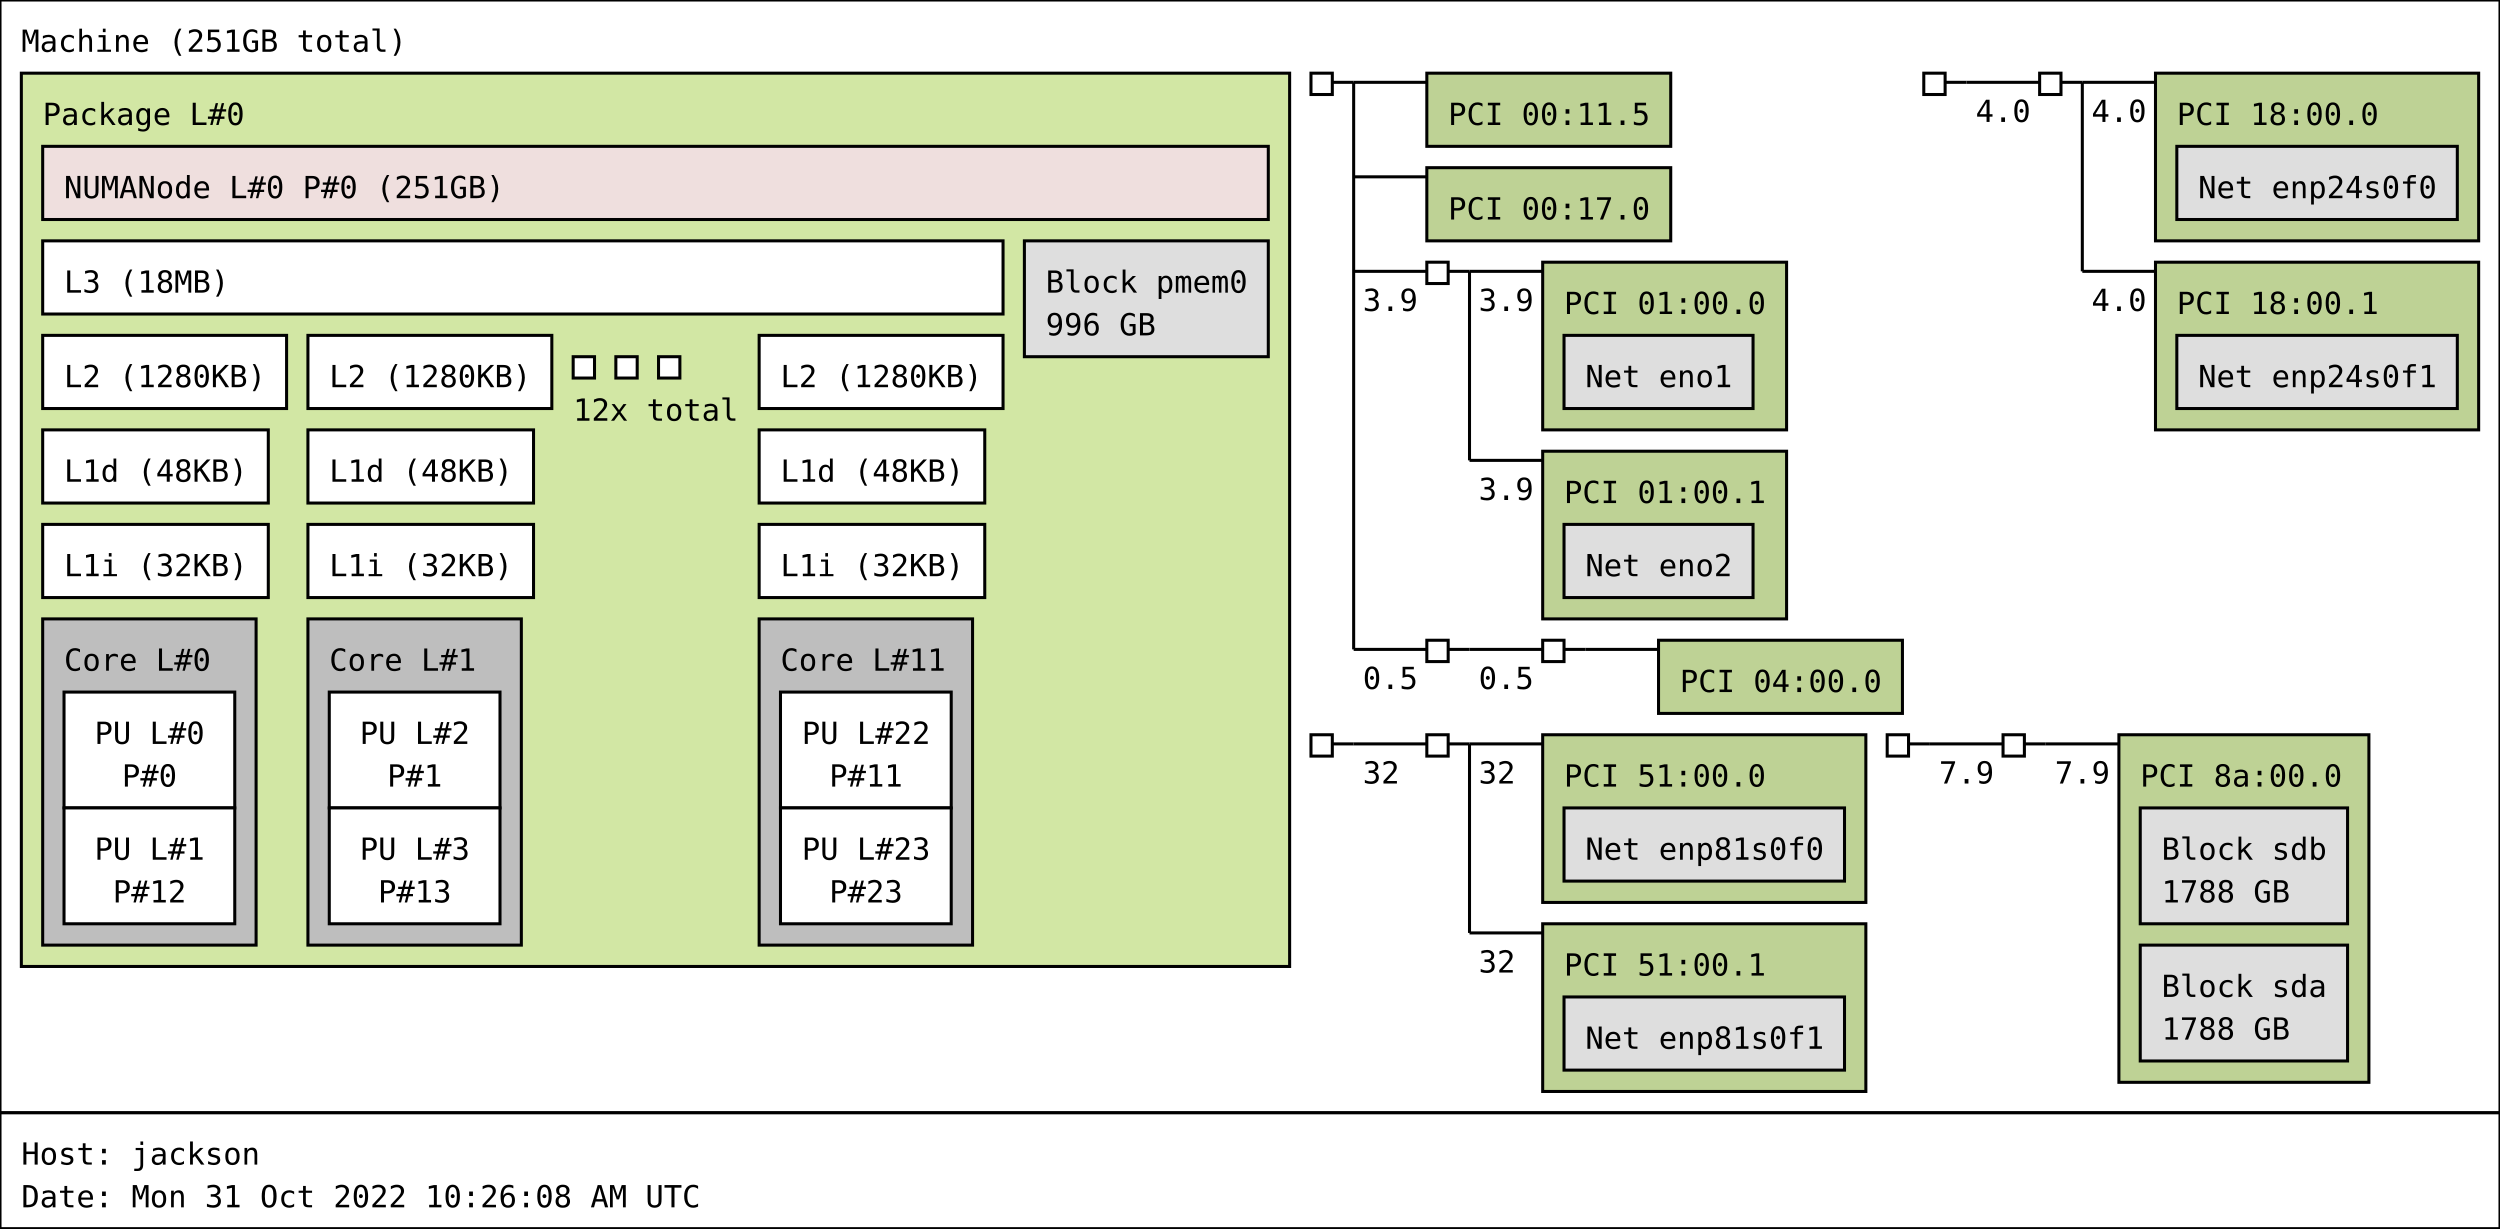
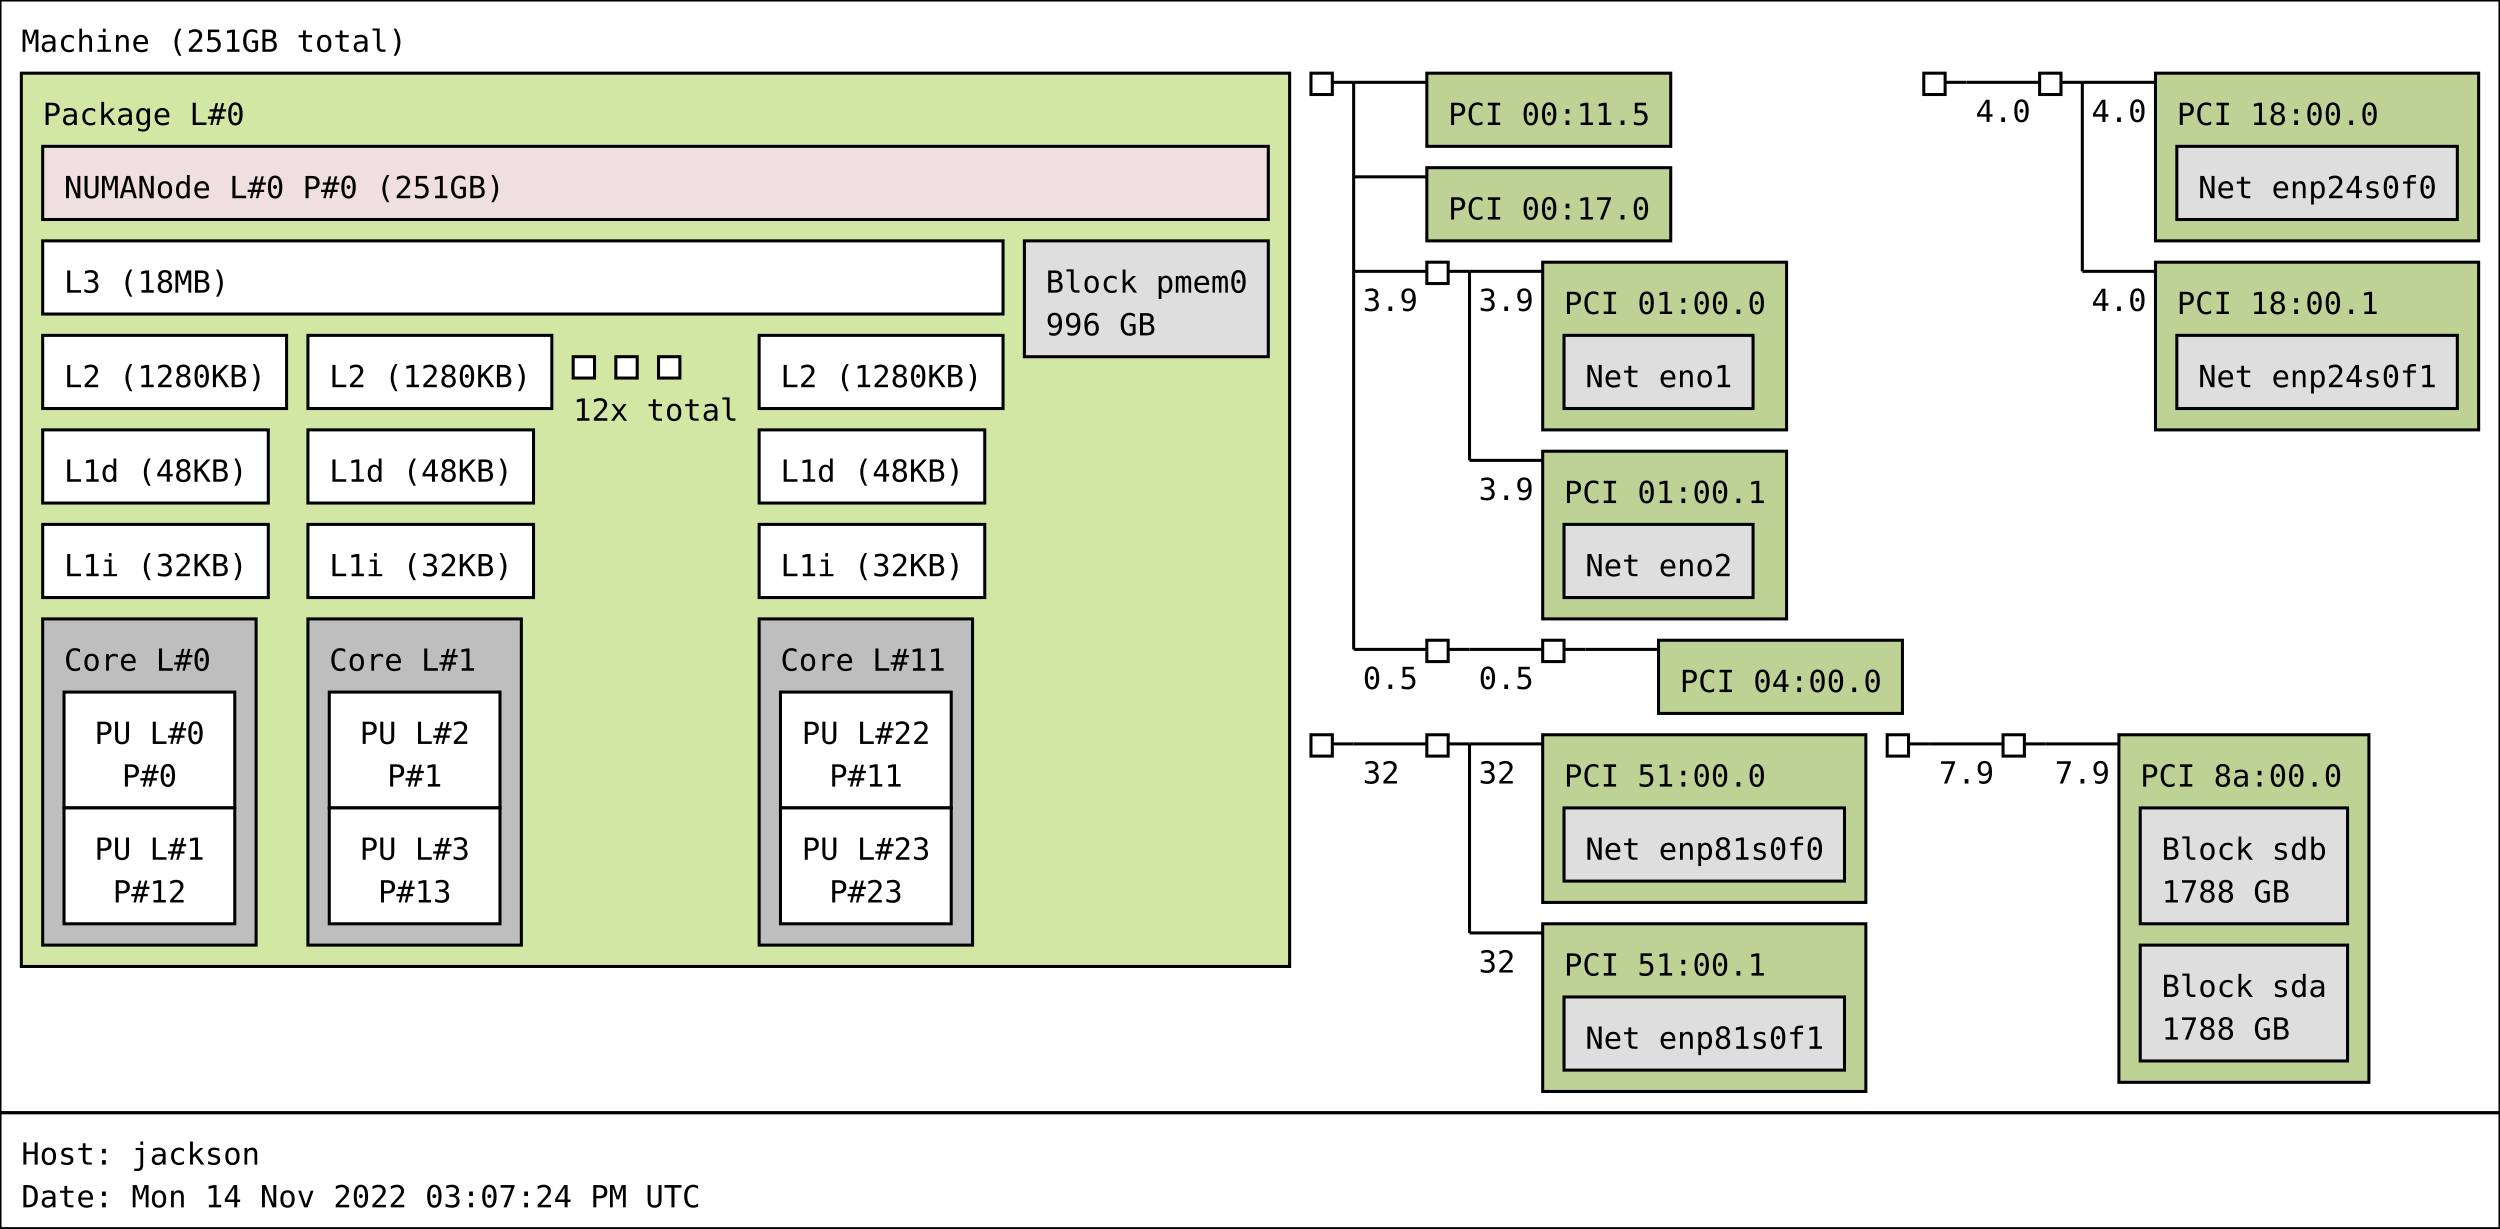
<svg xmlns="http://www.w3.org/2000/svg" width="820px" height="403px" viewBox="0 0 820px 403px" version="1.1">
  <rect id="Machine_0_rect" class="Machine" x="0" y="0" width="820" height="365" fill="rgb(255,255,255)" stroke="rgb(0,0,0)" stroke-width="1" />
  <text id="Machine_0_text" class="Machine" font-family="Monospace" x="7" y="17" fill="rgb(0,0,0)" font-size="10px">Machine (251GB total)</text>
  <rect id="Package_0_rect" class="Package" x="7" y="24" width="416" height="293" fill="rgb(210,231,164)" stroke="rgb(0,0,0)" stroke-width="1" />
  <text id="Package_0_text" class="Package" font-family="Monospace" x="14" y="41" fill="rgb(0,0,0)" font-size="10px">Package L#0</text>
  <rect id="L3_0_rect" class="L3" x="14" y="79" width="315" height="24" fill="rgb(255,255,255)" stroke="rgb(0,0,0)" stroke-width="1" />
  <text id="L3_0_text" class="L3" font-family="Monospace" x="21" y="96" fill="rgb(0,0,0)" font-size="10px">L3 (18MB)</text>
  <rect id="L2_0_rect" class="L2" x="14" y="110" width="80" height="24" fill="rgb(255,255,255)" stroke="rgb(0,0,0)" stroke-width="1" />
  <text id="L2_0_text" class="L2" font-family="Monospace" x="21" y="127" fill="rgb(0,0,0)" font-size="10px">L2 (1280KB)</text>
  <rect id="L1d_0_rect" class="L1d" x="14" y="141" width="74" height="24" fill="rgb(255,255,255)" stroke="rgb(0,0,0)" stroke-width="1" />
  <text id="L1d_0_text" class="L1d" font-family="Monospace" x="21" y="158" fill="rgb(0,0,0)" font-size="10px">L1d (48KB)</text>
  <rect id="L1i_0_rect" class="L1i" x="14" y="172" width="74" height="24" fill="rgb(255,255,255)" stroke="rgb(0,0,0)" stroke-width="1" />
  <text id="L1i_0_text" class="L1i" font-family="Monospace" x="21" y="189" fill="rgb(0,0,0)" font-size="10px">L1i (32KB)</text>
  <rect id="Core_0_rect" class="Core" x="14" y="203" width="70" height="107" fill="rgb(190,190,190)" stroke="rgb(0,0,0)" stroke-width="1" />
  <text id="Core_0_text" class="Core" font-family="Monospace" x="21" y="220" fill="rgb(0,0,0)" font-size="10px">Core L#0</text>
  <rect id="PU_0_rect" class="PU" x="21" y="227" width="56" height="38" fill="rgb(255,255,255)" stroke="rgb(0,0,0)" stroke-width="1" />
  <text id="PU_0_text" class="PU" font-family="Monospace" x="31" y="244" fill="rgb(0,0,0)" font-size="10px">PU L#0</text>
  <text id="PU_0_text_1" class="PU" font-family="Monospace" x="40" y="258" fill="rgb(0,0,0)" font-size="10px">P#0</text>
  <rect id="PU_1_rect" class="PU" x="21" y="265" width="56" height="38" fill="rgb(255,255,255)" stroke="rgb(0,0,0)" stroke-width="1" />
  <text id="PU_1_text" class="PU" font-family="Monospace" x="31" y="282" fill="rgb(0,0,0)" font-size="10px">PU L#1</text>
  <text id="PU_1_text_1" class="PU" font-family="Monospace" x="37" y="296" fill="rgb(0,0,0)" font-size="10px">P#12</text>
  <rect id="L2_1_rect" class="L2" x="101" y="110" width="80" height="24" fill="rgb(255,255,255)" stroke="rgb(0,0,0)" stroke-width="1" />
  <text id="L2_1_text" class="L2" font-family="Monospace" x="108" y="127" fill="rgb(0,0,0)" font-size="10px">L2 (1280KB)</text>
  <rect id="L1d_1_rect" class="L1d" x="101" y="141" width="74" height="24" fill="rgb(255,255,255)" stroke="rgb(0,0,0)" stroke-width="1" />
  <text id="L1d_1_text" class="L1d" font-family="Monospace" x="108" y="158" fill="rgb(0,0,0)" font-size="10px">L1d (48KB)</text>
  <rect id="L1i_1_rect" class="L1i" x="101" y="172" width="74" height="24" fill="rgb(255,255,255)" stroke="rgb(0,0,0)" stroke-width="1" />
  <text id="L1i_1_text" class="L1i" font-family="Monospace" x="108" y="189" fill="rgb(0,0,0)" font-size="10px">L1i (32KB)</text>
  <rect id="Core_1_rect" class="Core" x="101" y="203" width="70" height="107" fill="rgb(190,190,190)" stroke="rgb(0,0,0)" stroke-width="1" />
  <text id="Core_1_text" class="Core" font-family="Monospace" x="108" y="220" fill="rgb(0,0,0)" font-size="10px">Core L#1</text>
  <rect id="PU_2_rect" class="PU" x="108" y="227" width="56" height="38" fill="rgb(255,255,255)" stroke="rgb(0,0,0)" stroke-width="1" />
  <text id="PU_2_text" class="PU" font-family="Monospace" x="118" y="244" fill="rgb(0,0,0)" font-size="10px">PU L#2</text>
  <text id="PU_2_text_1" class="PU" font-family="Monospace" x="127" y="258" fill="rgb(0,0,0)" font-size="10px">P#1</text>
  <rect id="PU_3_rect" class="PU" x="108" y="265" width="56" height="38" fill="rgb(255,255,255)" stroke="rgb(0,0,0)" stroke-width="1" />
  <text id="PU_3_text" class="PU" font-family="Monospace" x="118" y="282" fill="rgb(0,0,0)" font-size="10px">PU L#3</text>
  <text id="PU_3_text_1" class="PU" font-family="Monospace" x="124" y="296" fill="rgb(0,0,0)" font-size="10px">P#13</text>
  <rect id="L2_2_rect" class="L2" x="188" y="117" width="7" height="7" fill="rgb(255,255,255)" stroke="rgb(0,0,0)" stroke-width="1" />
  <rect id="L2_2_rect" class="L2" x="202" y="117" width="7" height="7" fill="rgb(255,255,255)" stroke="rgb(0,0,0)" stroke-width="1" />
  <rect id="L2_2_rect" class="L2" x="216" y="117" width="7" height="7" fill="rgb(255,255,255)" stroke="rgb(0,0,0)" stroke-width="1" />
  <text id="L2_2_text" class="L2" font-family="Monospace" x="188" y="138" fill="rgb(0,0,0)" font-size="10px">12x total</text>
  <rect id="L2_11_rect" class="L2" x="249" y="110" width="80" height="24" fill="rgb(255,255,255)" stroke="rgb(0,0,0)" stroke-width="1" />
  <text id="L2_11_text" class="L2" font-family="Monospace" x="256" y="127" fill="rgb(0,0,0)" font-size="10px">L2 (1280KB)</text>
  <rect id="L1d_11_rect" class="L1d" x="249" y="141" width="74" height="24" fill="rgb(255,255,255)" stroke="rgb(0,0,0)" stroke-width="1" />
  <text id="L1d_11_text" class="L1d" font-family="Monospace" x="256" y="158" fill="rgb(0,0,0)" font-size="10px">L1d (48KB)</text>
  <rect id="L1i_11_rect" class="L1i" x="249" y="172" width="74" height="24" fill="rgb(255,255,255)" stroke="rgb(0,0,0)" stroke-width="1" />
  <text id="L1i_11_text" class="L1i" font-family="Monospace" x="256" y="189" fill="rgb(0,0,0)" font-size="10px">L1i (32KB)</text>
  <rect id="Core_11_rect" class="Core" x="249" y="203" width="70" height="107" fill="rgb(190,190,190)" stroke="rgb(0,0,0)" stroke-width="1" />
  <text id="Core_11_text" class="Core" font-family="Monospace" x="256" y="220" fill="rgb(0,0,0)" font-size="10px">Core L#11</text>
  <rect id="PU_22_rect" class="PU" x="256" y="227" width="56" height="38" fill="rgb(255,255,255)" stroke="rgb(0,0,0)" stroke-width="1" />
  <text id="PU_22_text" class="PU" font-family="Monospace" x="263" y="244" fill="rgb(0,0,0)" font-size="10px">PU L#22</text>
  <text id="PU_22_text_1" class="PU" font-family="Monospace" x="272" y="258" fill="rgb(0,0,0)" font-size="10px">P#11</text>
  <rect id="PU_23_rect" class="PU" x="256" y="265" width="56" height="38" fill="rgb(255,255,255)" stroke="rgb(0,0,0)" stroke-width="1" />
  <text id="PU_23_text" class="PU" font-family="Monospace" x="263" y="282" fill="rgb(0,0,0)" font-size="10px">PU L#23</text>
  <text id="PU_23_text_1" class="PU" font-family="Monospace" x="272" y="296" fill="rgb(0,0,0)" font-size="10px">P#23</text>
  <rect id="NUMANode_0_rect" class="NUMANode" x="14" y="48" width="402" height="24" fill="rgb(239,223,222)" stroke="rgb(0,0,0)" stroke-width="1" />
  <text id="NUMANode_0_text" class="NUMANode" font-family="Monospace" x="21" y="65" fill="rgb(0,0,0)" font-size="10px">NUMANode L#0 P#0 (251GB)</text>
  <rect id="Block_0_rect" class="Block" x="336" y="79" width="80" height="38" fill="rgb(222,222,222)" stroke="rgb(0,0,0)" stroke-width="1" />
  <text id="Block_0_text" class="Block" font-family="Monospace" x="343" y="96" fill="rgb(0,0,0)" font-size="10px">Block pmem0</text>
  <text id="Block_0_text_1" class="Block" font-family="Monospace" x="343" y="110" fill="rgb(0,0,0)" font-size="10px">996 GB</text>
  <rect id="HostBridge_0_rect" class="HostBridge" x="430" y="24" width="7" height="7" fill="rgb(255,255,255)" stroke="rgb(0,0,0)" stroke-width="1" />
  <line id="HostBridge_0_line" class="HostBridge" x1="437" y1="27" x2="444" y2="27" stroke="rgb(0,0,0)" stroke-width="1" />
  <line id="HostBridge_0_line_2" class="HostBridge" x1="444" y1="27" x2="468" y2="27" stroke="rgb(0,0,0)" stroke-width="1" />
  <line id="HostBridge_0_line_3" class="HostBridge" x1="444" y1="58" x2="468" y2="58" stroke="rgb(0,0,0)" stroke-width="1" />
  <line id="HostBridge_0_line_4" class="HostBridge" x1="444" y1="89" x2="468" y2="89" stroke="rgb(0,0,0)" stroke-width="1" />
  <text id="HostBridge_0_text_4" class="HostBridge" font-family="Monospace" x="447" y="102" fill="rgb(0,0,0)" font-size="10px">3.9</text>
  <line id="HostBridge_0_line_5" class="HostBridge" x1="444" y1="213" x2="468" y2="213" stroke="rgb(0,0,0)" stroke-width="1" />
  <text id="HostBridge_0_text_5" class="HostBridge" font-family="Monospace" x="447" y="226" fill="rgb(0,0,0)" font-size="10px">0.5</text>
  <line id="HostBridge_0_line_1" class="HostBridge" x1="444" y1="27" x2="444" y2="213" stroke="rgb(0,0,0)" stroke-width="1" />
  <rect id="PCI_0_rect" class="PCI" x="468" y="24" width="80" height="24" fill="rgb(190,210,149)" stroke="rgb(0,0,0)" stroke-width="1" />
  <text id="PCI_0_text" class="PCI" font-family="Monospace" x="475" y="41" fill="rgb(0,0,0)" font-size="10px">PCI 00:11.5</text>
  <rect id="PCI_1_rect" class="PCI" x="468" y="55" width="80" height="24" fill="rgb(190,210,149)" stroke="rgb(0,0,0)" stroke-width="1" />
  <text id="PCI_1_text" class="PCI" font-family="Monospace" x="475" y="72" fill="rgb(0,0,0)" font-size="10px">PCI 00:17.0</text>
  <rect id="PCIBridge_1_rect" class="PCIBridge" x="468" y="86" width="7" height="7" fill="rgb(255,255,255)" stroke="rgb(0,0,0)" stroke-width="1" />
  <line id="PCIBridge_1_line" class="PCIBridge" x1="475" y1="89" x2="482" y2="89" stroke="rgb(0,0,0)" stroke-width="1" />
  <line id="PCIBridge_1_line_2" class="PCIBridge" x1="482" y1="89" x2="506" y2="89" stroke="rgb(0,0,0)" stroke-width="1" />
  <text id="PCIBridge_1_text_2" class="PCIBridge" font-family="Monospace" x="485" y="102" fill="rgb(0,0,0)" font-size="10px">3.9</text>
  <line id="PCIBridge_1_line_3" class="PCIBridge" x1="482" y1="151" x2="506" y2="151" stroke="rgb(0,0,0)" stroke-width="1" />
  <text id="PCIBridge_1_text_3" class="PCIBridge" font-family="Monospace" x="485" y="164" fill="rgb(0,0,0)" font-size="10px">3.9</text>
  <line id="PCIBridge_1_line_1" class="PCIBridge" x1="482" y1="89" x2="482" y2="151" stroke="rgb(0,0,0)" stroke-width="1" />
  <rect id="PCI_2_rect" class="PCI" x="506" y="86" width="80" height="55" fill="rgb(190,210,149)" stroke="rgb(0,0,0)" stroke-width="1" />
  <text id="PCI_2_text" class="PCI" font-family="Monospace" x="513" y="103" fill="rgb(0,0,0)" font-size="10px">PCI 01:00.0</text>
  <rect id="Net_1_rect" class="Net" x="513" y="110" width="62" height="24" fill="rgb(222,222,222)" stroke="rgb(0,0,0)" stroke-width="1" />
  <text id="Net_1_text" class="Net" font-family="Monospace" x="520" y="127" fill="rgb(0,0,0)" font-size="10px">Net eno1</text>
  <rect id="PCI_3_rect" class="PCI" x="506" y="148" width="80" height="55" fill="rgb(190,210,149)" stroke="rgb(0,0,0)" stroke-width="1" />
  <text id="PCI_3_text" class="PCI" font-family="Monospace" x="513" y="165" fill="rgb(0,0,0)" font-size="10px">PCI 01:00.1</text>
  <rect id="Net_2_rect" class="Net" x="513" y="172" width="62" height="24" fill="rgb(222,222,222)" stroke="rgb(0,0,0)" stroke-width="1" />
  <text id="Net_2_text" class="Net" font-family="Monospace" x="520" y="189" fill="rgb(0,0,0)" font-size="10px">Net eno2</text>
  <rect id="PCIBridge_2_rect" class="PCIBridge" x="468" y="210" width="7" height="7" fill="rgb(255,255,255)" stroke="rgb(0,0,0)" stroke-width="1" />
  <line id="PCIBridge_2_line" class="PCIBridge" x1="475" y1="213" x2="482" y2="213" stroke="rgb(0,0,0)" stroke-width="1" />
  <line id="PCIBridge_2_line_2" class="PCIBridge" x1="482" y1="213" x2="506" y2="213" stroke="rgb(0,0,0)" stroke-width="1" />
  <text id="PCIBridge_2_text_2" class="PCIBridge" font-family="Monospace" x="485" y="226" fill="rgb(0,0,0)" font-size="10px">0.5</text>
  <line id="PCIBridge_2_line_1" class="PCIBridge" x1="482" y1="213" x2="482" y2="213" stroke="rgb(0,0,0)" stroke-width="1" />
  <rect id="PCIBridge_3_rect" class="PCIBridge" x="506" y="210" width="7" height="7" fill="rgb(255,255,255)" stroke="rgb(0,0,0)" stroke-width="1" />
  <line id="PCIBridge_3_line" class="PCIBridge" x1="513" y1="213" x2="520" y2="213" stroke="rgb(0,0,0)" stroke-width="1" />
  <line id="PCIBridge_3_line_2" class="PCIBridge" x1="520" y1="213" x2="544" y2="213" stroke="rgb(0,0,0)" stroke-width="1" />
  <line id="PCIBridge_3_line_1" class="PCIBridge" x1="520" y1="213" x2="520" y2="213" stroke="rgb(0,0,0)" stroke-width="1" />
  <rect id="PCI_4_rect" class="PCI" x="544" y="210" width="80" height="24" fill="rgb(190,210,149)" stroke="rgb(0,0,0)" stroke-width="1" />
  <text id="PCI_4_text" class="PCI" font-family="Monospace" x="551" y="227" fill="rgb(0,0,0)" font-size="10px">PCI 04:00.0</text>
  <rect id="HostBridge_4_rect" class="HostBridge" x="631" y="24" width="7" height="7" fill="rgb(255,255,255)" stroke="rgb(0,0,0)" stroke-width="1" />
  <line id="HostBridge_4_line" class="HostBridge" x1="638" y1="27" x2="645" y2="27" stroke="rgb(0,0,0)" stroke-width="1" />
  <line id="HostBridge_4_line_2" class="HostBridge" x1="645" y1="27" x2="669" y2="27" stroke="rgb(0,0,0)" stroke-width="1" />
  <text id="HostBridge_4_text_2" class="HostBridge" font-family="Monospace" x="648" y="40" fill="rgb(0,0,0)" font-size="10px">4.0</text>
  <line id="HostBridge_4_line_1" class="HostBridge" x1="645" y1="27" x2="645" y2="27" stroke="rgb(0,0,0)" stroke-width="1" />
  <rect id="PCIBridge_5_rect" class="PCIBridge" x="669" y="24" width="7" height="7" fill="rgb(255,255,255)" stroke="rgb(0,0,0)" stroke-width="1" />
  <line id="PCIBridge_5_line" class="PCIBridge" x1="676" y1="27" x2="683" y2="27" stroke="rgb(0,0,0)" stroke-width="1" />
  <line id="PCIBridge_5_line_2" class="PCIBridge" x1="683" y1="27" x2="707" y2="27" stroke="rgb(0,0,0)" stroke-width="1" />
  <text id="PCIBridge_5_text_2" class="PCIBridge" font-family="Monospace" x="686" y="40" fill="rgb(0,0,0)" font-size="10px">4.0</text>
  <line id="PCIBridge_5_line_3" class="PCIBridge" x1="683" y1="89" x2="707" y2="89" stroke="rgb(0,0,0)" stroke-width="1" />
  <text id="PCIBridge_5_text_3" class="PCIBridge" font-family="Monospace" x="686" y="102" fill="rgb(0,0,0)" font-size="10px">4.0</text>
  <line id="PCIBridge_5_line_1" class="PCIBridge" x1="683" y1="27" x2="683" y2="89" stroke="rgb(0,0,0)" stroke-width="1" />
  <rect id="PCI_5_rect" class="PCI" x="707" y="24" width="106" height="55" fill="rgb(190,210,149)" stroke="rgb(0,0,0)" stroke-width="1" />
  <text id="PCI_5_text" class="PCI" font-family="Monospace" x="714" y="41" fill="rgb(0,0,0)" font-size="10px">PCI 18:00.0</text>
  <rect id="Net_3_rect" class="Net" x="714" y="48" width="92" height="24" fill="rgb(222,222,222)" stroke="rgb(0,0,0)" stroke-width="1" />
  <text id="Net_3_text" class="Net" font-family="Monospace" x="721" y="65" fill="rgb(0,0,0)" font-size="10px">Net enp24s0f0</text>
  <rect id="PCI_6_rect" class="PCI" x="707" y="86" width="106" height="55" fill="rgb(190,210,149)" stroke="rgb(0,0,0)" stroke-width="1" />
  <text id="PCI_6_text" class="PCI" font-family="Monospace" x="714" y="103" fill="rgb(0,0,0)" font-size="10px">PCI 18:00.1</text>
  <rect id="Net_4_rect" class="Net" x="714" y="110" width="92" height="24" fill="rgb(222,222,222)" stroke="rgb(0,0,0)" stroke-width="1" />
  <text id="Net_4_text" class="Net" font-family="Monospace" x="721" y="127" fill="rgb(0,0,0)" font-size="10px">Net enp24s0f1</text>
  <rect id="HostBridge_6_rect" class="HostBridge" x="430" y="241" width="7" height="7" fill="rgb(255,255,255)" stroke="rgb(0,0,0)" stroke-width="1" />
  <line id="HostBridge_6_line" class="HostBridge" x1="437" y1="244" x2="444" y2="244" stroke="rgb(0,0,0)" stroke-width="1" />
  <line id="HostBridge_6_line_2" class="HostBridge" x1="444" y1="244" x2="468" y2="244" stroke="rgb(0,0,0)" stroke-width="1" />
  <text id="HostBridge_6_text_2" class="HostBridge" font-family="Monospace" x="447" y="257" fill="rgb(0,0,0)" font-size="10px">32</text>
  <line id="HostBridge_6_line_1" class="HostBridge" x1="444" y1="244" x2="444" y2="244" stroke="rgb(0,0,0)" stroke-width="1" />
  <rect id="PCIBridge_7_rect" class="PCIBridge" x="468" y="241" width="7" height="7" fill="rgb(255,255,255)" stroke="rgb(0,0,0)" stroke-width="1" />
  <line id="PCIBridge_7_line" class="PCIBridge" x1="475" y1="244" x2="482" y2="244" stroke="rgb(0,0,0)" stroke-width="1" />
  <line id="PCIBridge_7_line_2" class="PCIBridge" x1="482" y1="244" x2="506" y2="244" stroke="rgb(0,0,0)" stroke-width="1" />
  <text id="PCIBridge_7_text_2" class="PCIBridge" font-family="Monospace" x="485" y="257" fill="rgb(0,0,0)" font-size="10px">32</text>
  <line id="PCIBridge_7_line_3" class="PCIBridge" x1="482" y1="306" x2="506" y2="306" stroke="rgb(0,0,0)" stroke-width="1" />
  <text id="PCIBridge_7_text_3" class="PCIBridge" font-family="Monospace" x="485" y="319" fill="rgb(0,0,0)" font-size="10px">32</text>
  <line id="PCIBridge_7_line_1" class="PCIBridge" x1="482" y1="244" x2="482" y2="306" stroke="rgb(0,0,0)" stroke-width="1" />
  <rect id="PCI_7_rect" class="PCI" x="506" y="241" width="106" height="55" fill="rgb(190,210,149)" stroke="rgb(0,0,0)" stroke-width="1" />
  <text id="PCI_7_text" class="PCI" font-family="Monospace" x="513" y="258" fill="rgb(0,0,0)" font-size="10px">PCI 51:00.0</text>
  <rect id="Net_5_rect" class="Net" x="513" y="265" width="92" height="24" fill="rgb(222,222,222)" stroke="rgb(0,0,0)" stroke-width="1" />
  <text id="Net_5_text" class="Net" font-family="Monospace" x="520" y="282" fill="rgb(0,0,0)" font-size="10px">Net enp81s0f0</text>
  <rect id="PCI_8_rect" class="PCI" x="506" y="303" width="106" height="55" fill="rgb(190,210,149)" stroke="rgb(0,0,0)" stroke-width="1" />
  <text id="PCI_8_text" class="PCI" font-family="Monospace" x="513" y="320" fill="rgb(0,0,0)" font-size="10px">PCI 51:00.1</text>
  <rect id="Net_6_rect" class="Net" x="513" y="327" width="92" height="24" fill="rgb(222,222,222)" stroke="rgb(0,0,0)" stroke-width="1" />
  <text id="Net_6_text" class="Net" font-family="Monospace" x="520" y="344" fill="rgb(0,0,0)" font-size="10px">Net enp81s0f1</text>
  <rect id="HostBridge_8_rect" class="HostBridge" x="619" y="241" width="7" height="7" fill="rgb(255,255,255)" stroke="rgb(0,0,0)" stroke-width="1" />
  <line id="HostBridge_8_line" class="HostBridge" x1="626" y1="244" x2="633" y2="244" stroke="rgb(0,0,0)" stroke-width="1" />
  <line id="HostBridge_8_line_2" class="HostBridge" x1="633" y1="244" x2="657" y2="244" stroke="rgb(0,0,0)" stroke-width="1" />
  <text id="HostBridge_8_text_2" class="HostBridge" font-family="Monospace" x="636" y="257" fill="rgb(0,0,0)" font-size="10px">7.9</text>
  <line id="HostBridge_8_line_1" class="HostBridge" x1="633" y1="244" x2="633" y2="244" stroke="rgb(0,0,0)" stroke-width="1" />
  <rect id="PCIBridge_9_rect" class="PCIBridge" x="657" y="241" width="7" height="7" fill="rgb(255,255,255)" stroke="rgb(0,0,0)" stroke-width="1" />
  <line id="PCIBridge_9_line" class="PCIBridge" x1="664" y1="244" x2="671" y2="244" stroke="rgb(0,0,0)" stroke-width="1" />
  <line id="PCIBridge_9_line_2" class="PCIBridge" x1="671" y1="244" x2="695" y2="244" stroke="rgb(0,0,0)" stroke-width="1" />
  <text id="PCIBridge_9_text_2" class="PCIBridge" font-family="Monospace" x="674" y="257" fill="rgb(0,0,0)" font-size="10px">7.9</text>
  <line id="PCIBridge_9_line_1" class="PCIBridge" x1="671" y1="244" x2="671" y2="244" stroke="rgb(0,0,0)" stroke-width="1" />
  <rect id="PCI_9_rect" class="PCI" x="695" y="241" width="82" height="114" fill="rgb(190,210,149)" stroke="rgb(0,0,0)" stroke-width="1" />
  <text id="PCI_9_text" class="PCI" font-family="Monospace" x="702" y="258" fill="rgb(0,0,0)" font-size="10px">PCI 8a:00.0</text>
  <rect id="Block_7_rect" class="Block" x="702" y="265" width="68" height="38" fill="rgb(222,222,222)" stroke="rgb(0,0,0)" stroke-width="1" />
  <text id="Block_7_text" class="Block" font-family="Monospace" x="709" y="282" fill="rgb(0,0,0)" font-size="10px">Block sdb</text>
  <text id="Block_7_text_1" class="Block" font-family="Monospace" x="709" y="296" fill="rgb(0,0,0)" font-size="10px">1788 GB</text>
  <rect id="Block_8_rect" class="Block" x="702" y="310" width="68" height="38" fill="rgb(222,222,222)" stroke="rgb(0,0,0)" stroke-width="1" />
  <text id="Block_8_text" class="Block" font-family="Monospace" x="709" y="327" fill="rgb(0,0,0)" font-size="10px">Block sda</text>
  <text id="Block_8_text_1" class="Block" font-family="Monospace" x="709" y="341" fill="rgb(0,0,0)" font-size="10px">1788 GB</text>
  <rect id="anon_rect" x="0" y="365" width="820" height="38" fill="rgb(255,255,255)" stroke="rgb(0,0,0)" stroke-width="1" />
  <text id="anon_text" font-family="Monospace" x="7" y="382" fill="rgb(0,0,0)" font-size="10px">Host: jackson</text>
-   <text id="anon_text_1" font-family="Monospace" x="7" y="396" fill="rgb(0,0,0)" font-size="10px">Date: Mon 31 Oct 2022 10:26:08 AM UTC</text>
+   <text id="anon_text_1" font-family="Monospace" x="7" y="396" fill="rgb(0,0,0)" font-size="10px">Date: Mon 14 Nov 2022 03:07:24 PM UTC</text>
</svg>
